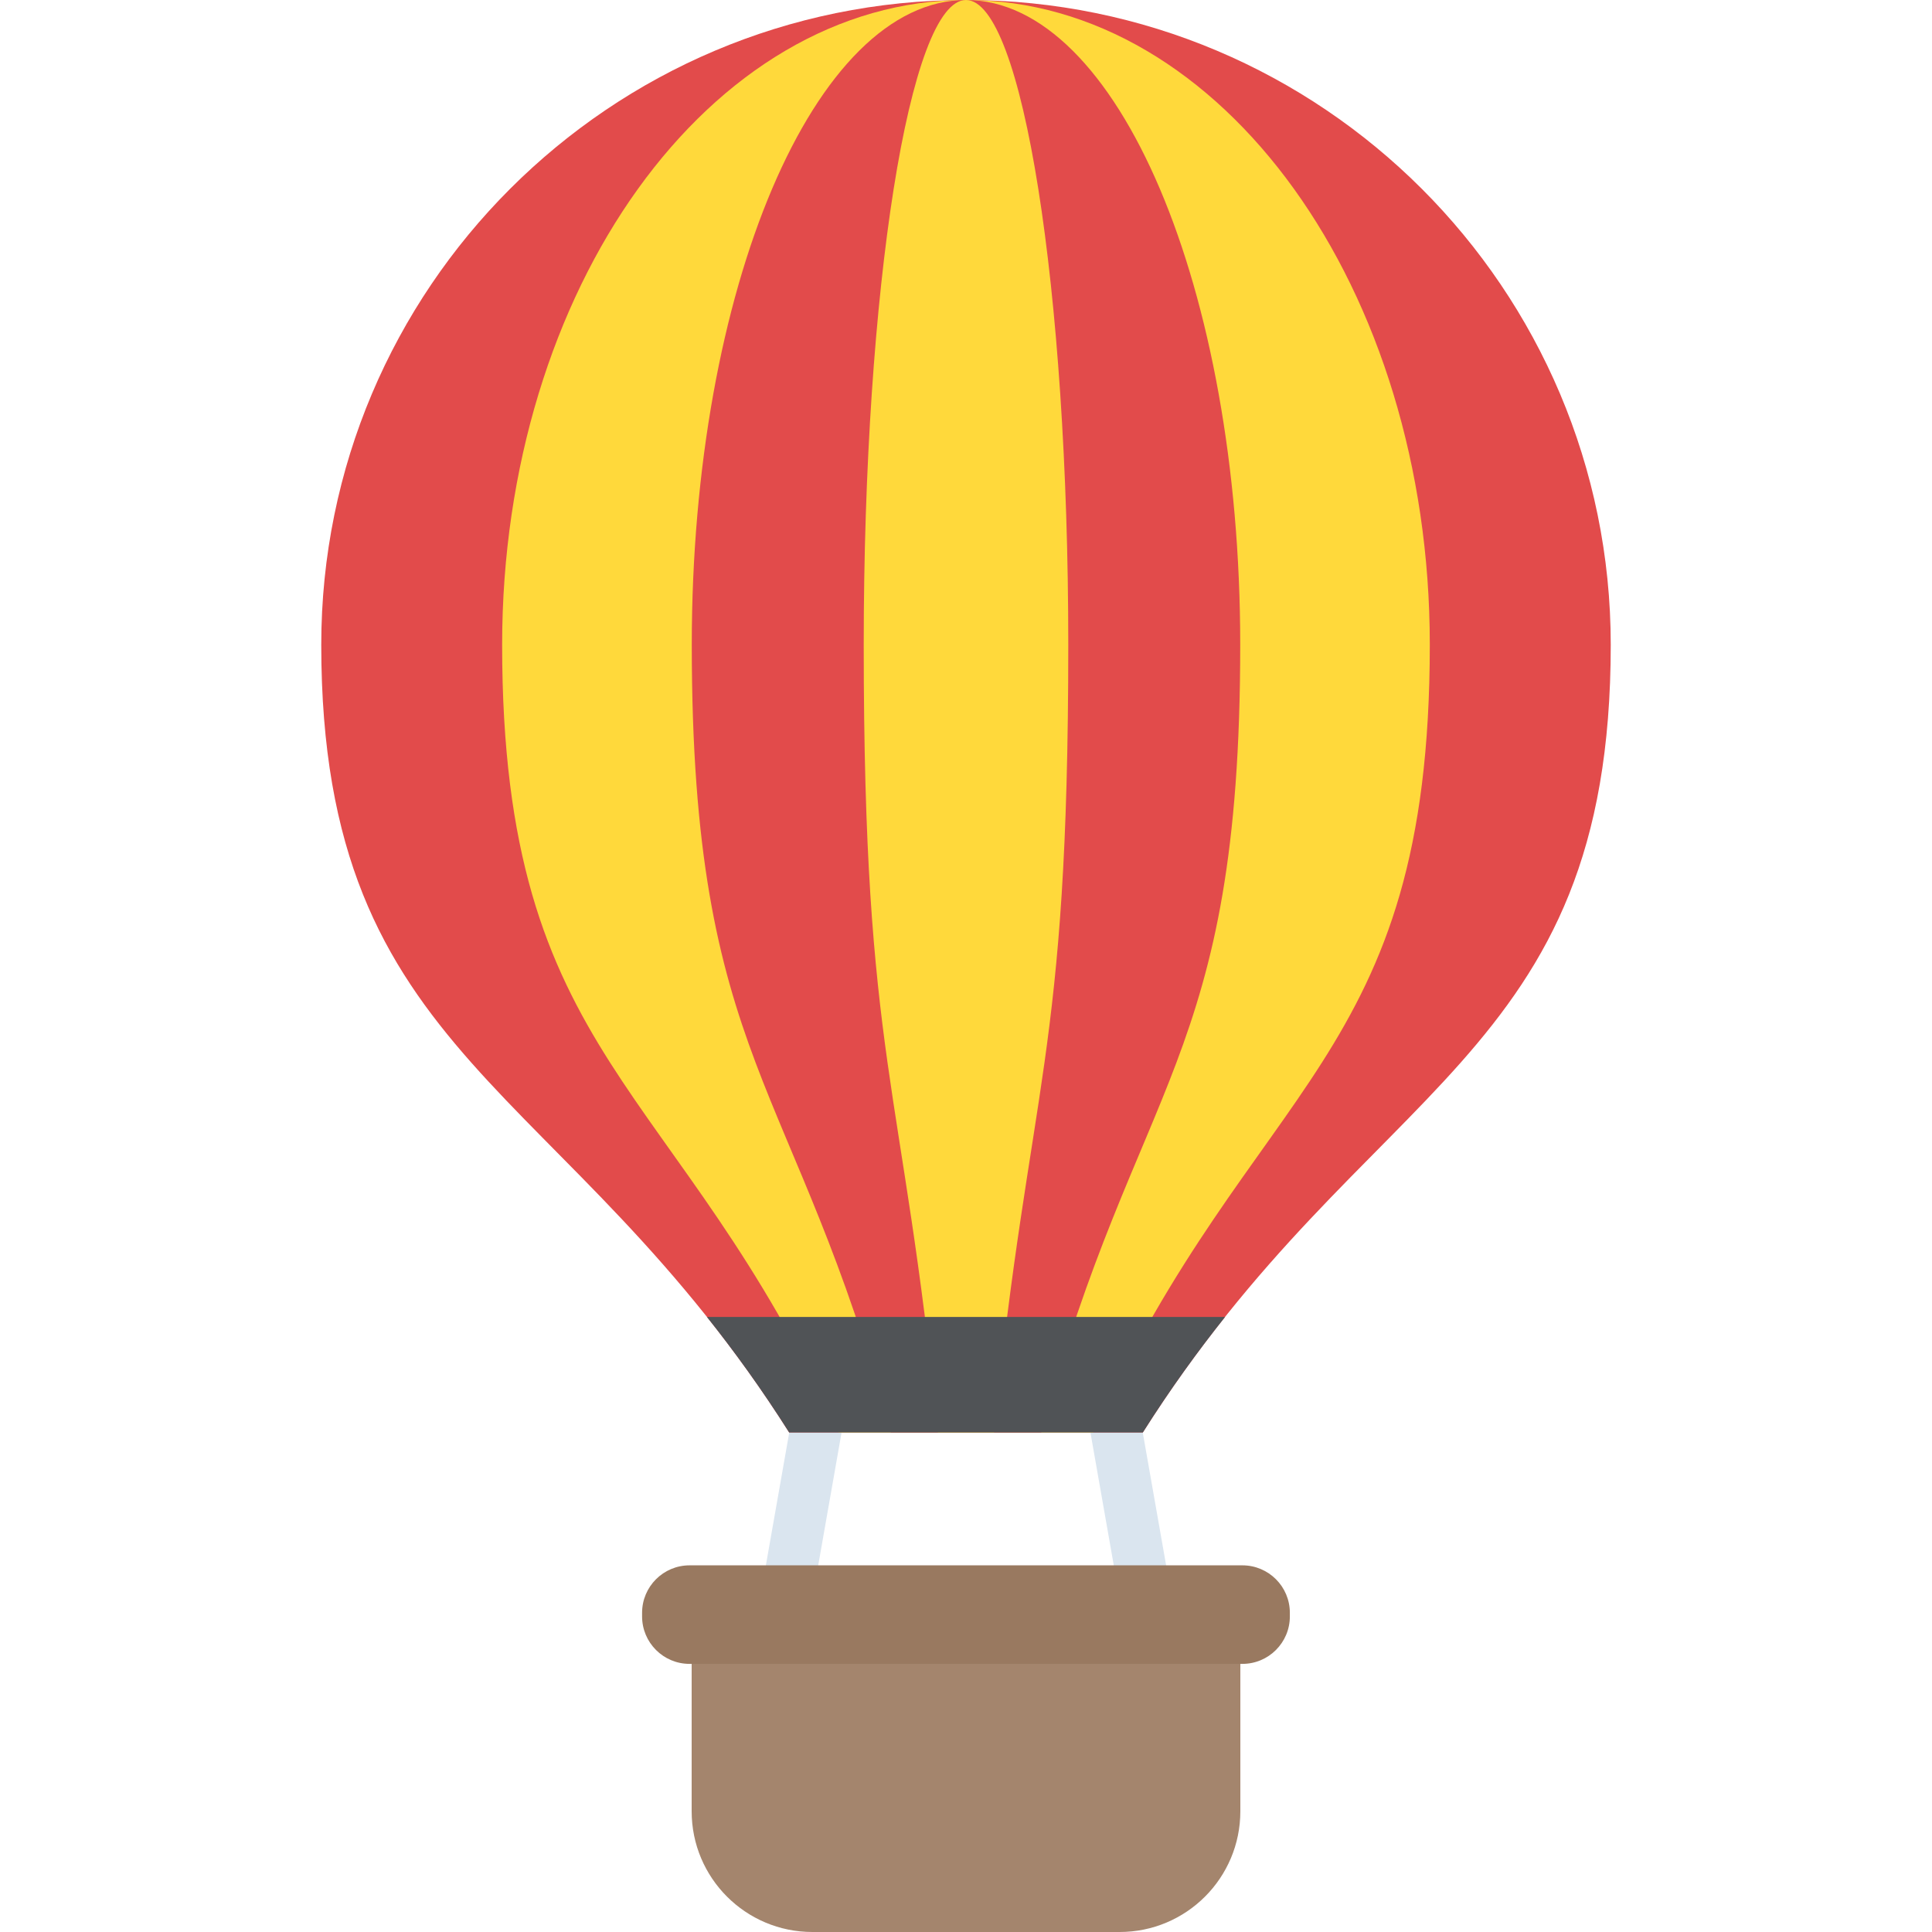
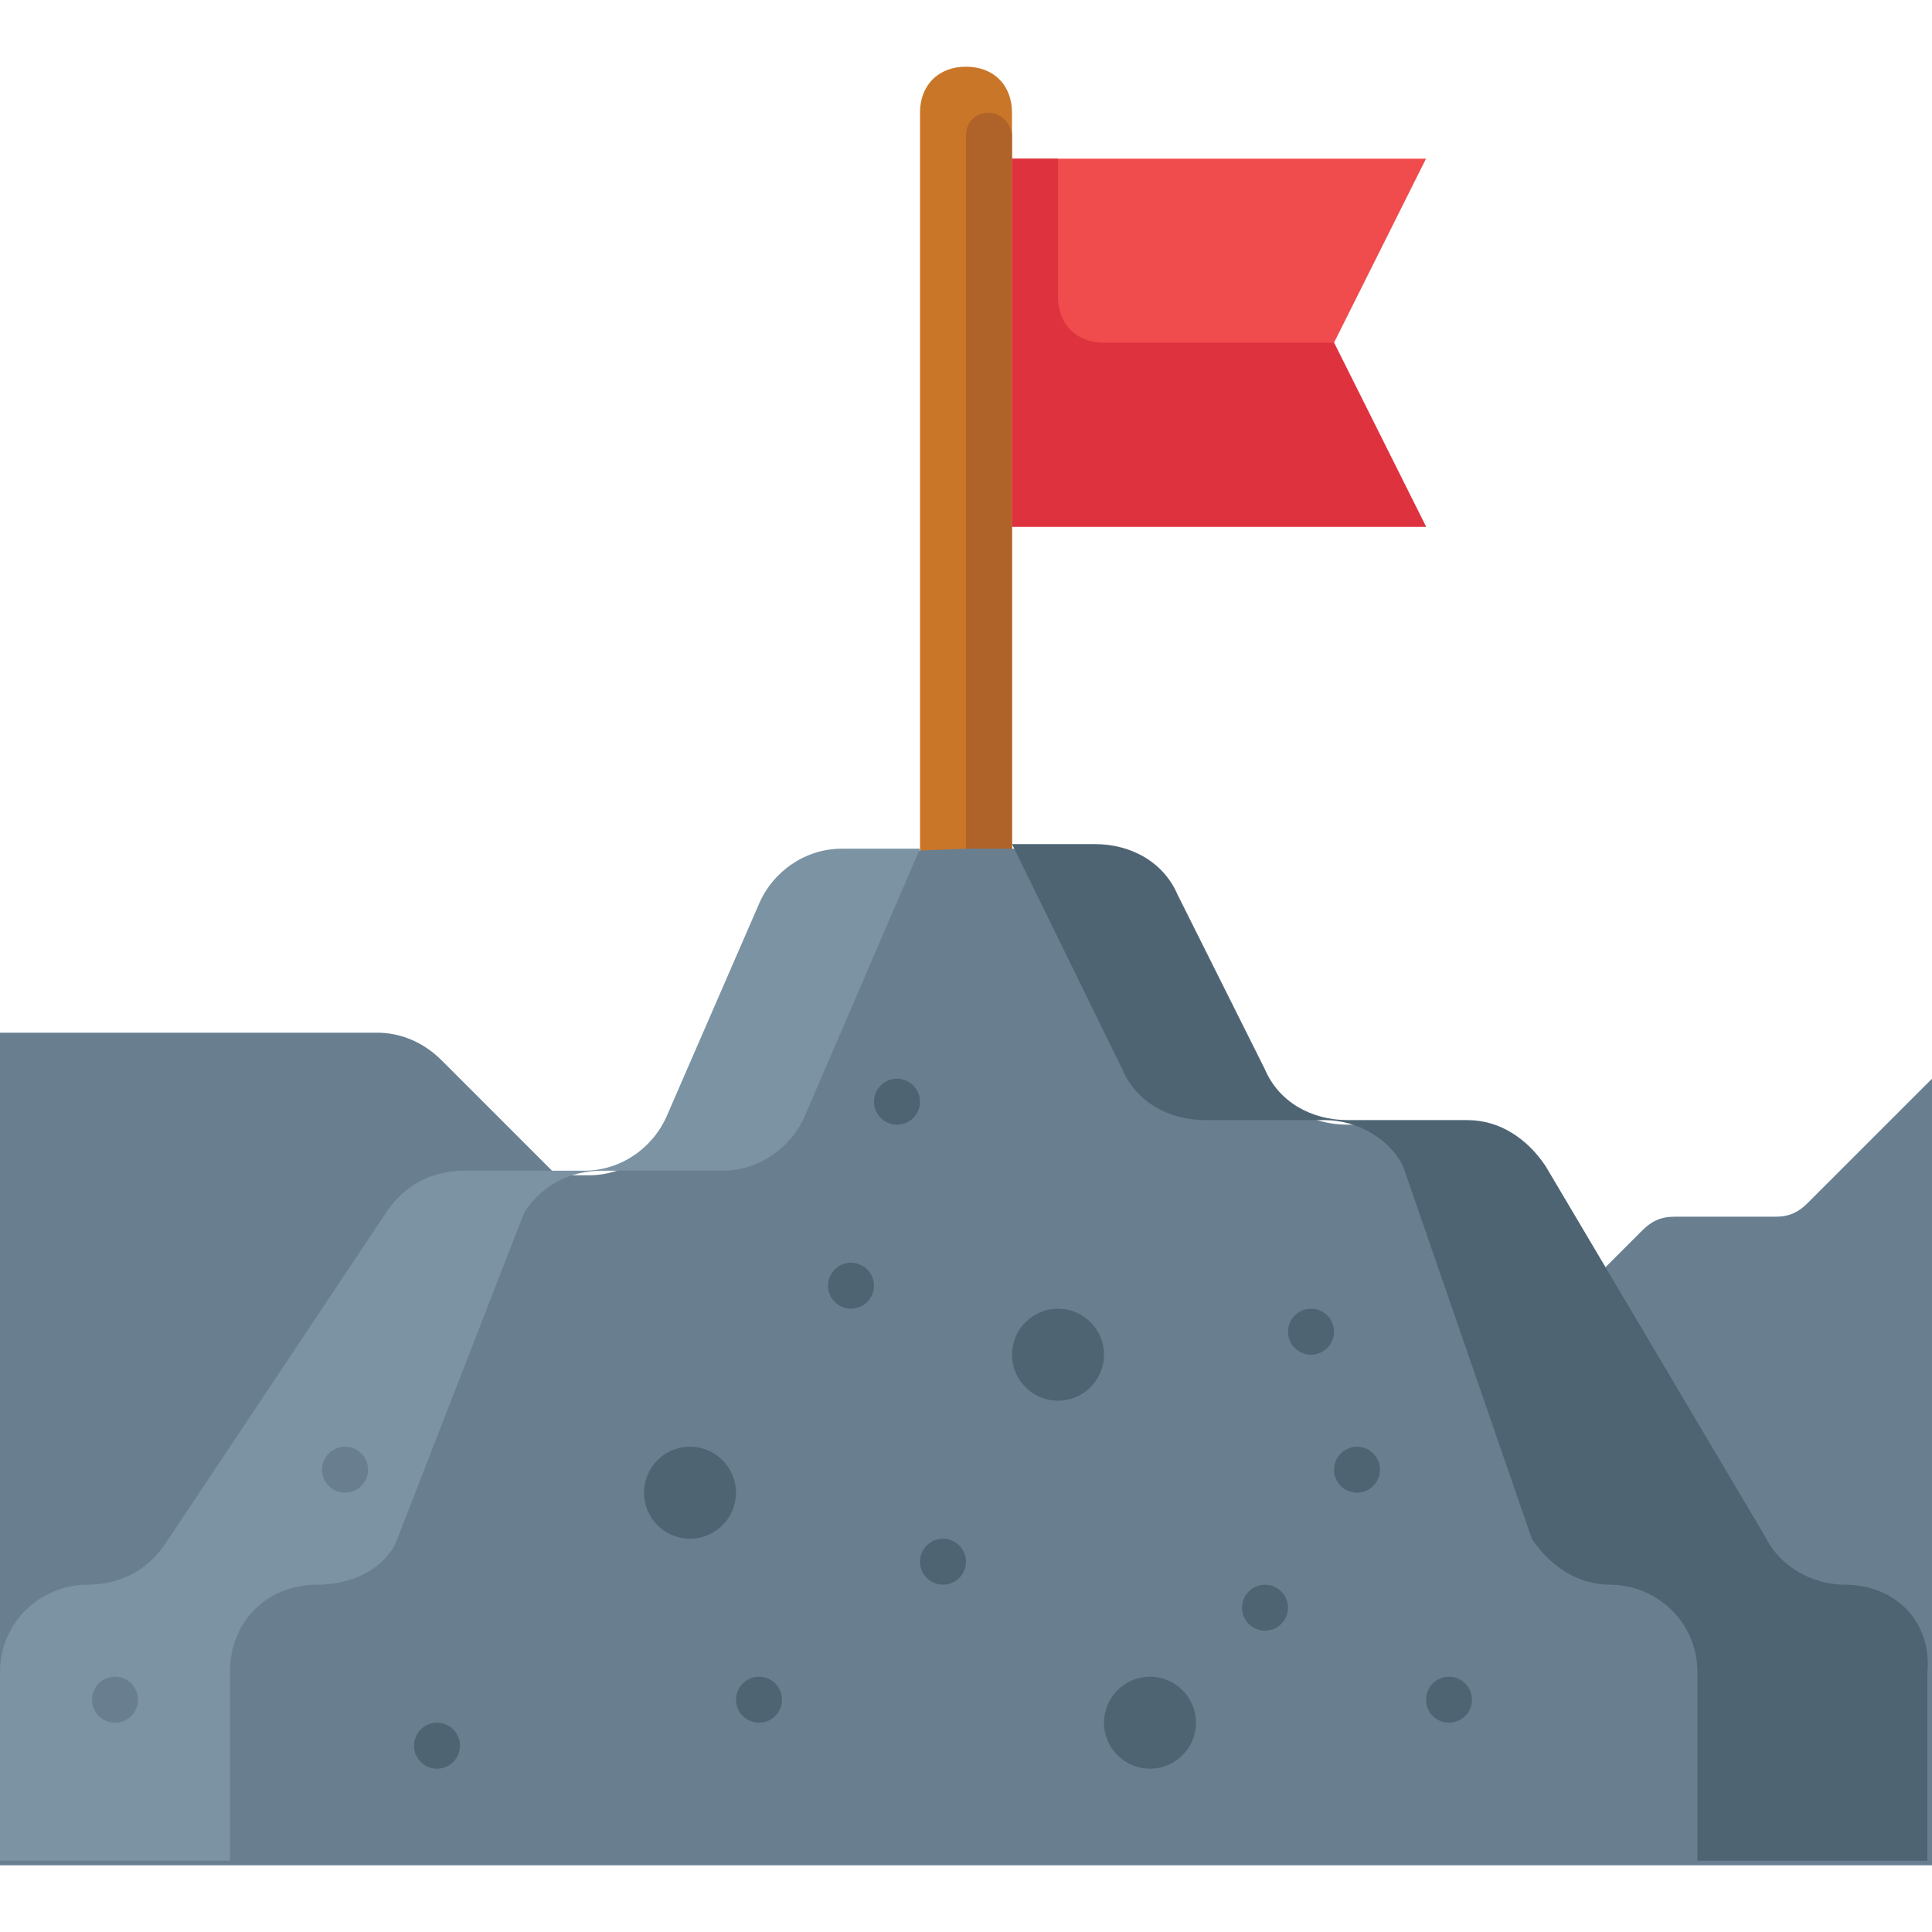
- <svg xmlns="http://www.w3.org/2000/svg" version="1.1" id="Capa_1" x="0px" y="0px" width="100" height="100" viewBox="0 0 512 512" style="enable-background:new 0 0 512 512;" xml:space="preserve">
+ <svg xmlns="http://www.w3.org/2000/svg" version="1.1" id="Capa_1" x="0px" y="0px" width="100" height="100" viewBox="0 0 488.727 488.727" style="enable-background:new 0 0 488.727 488.727;" xml:space="preserve">
  <g>
-     <polygon style="fill:#DAE5EF;" points="315.632,452.32 301.232,370.48 287.568,371.616 301.952,453.456  " />
-     <polygon style="fill:#DAE5EF;" points="196.368,452.32 210.768,370.48 224.432,371.616 210.048,453.456  " />
+     <path style="fill:#697F90;" d="M384,342.691l31.418-31.418c2.327-2.327,4.655-3.491,8.145-3.491h25.6   c3.491,0,5.818-1.164,8.145-3.491l31.418-31.418v197.818H384L384,342.691L384,342.691z" />
+     <path style="fill:#697F90;" d="M0,261.236h95.418c5.818,0,11.636,2.327,16.291,6.982l51.2,51.2v151.273H0V261.236z" />
  </g>
-   <path style="fill:#E24B4B;" d="M302.864,379.616c59.232-93.616,124-98.096,124-208.752C426.864,76.528,350.336,0,256,0  C161.6,0,85.136,76.528,85.136,170.864c0,110.656,64.768,115.136,124,208.752H302.864z" />
-   <path style="fill:#FFD93B;" d="M289.712,379.616c42.624-93.616,89.2-98.096,89.2-208.752C378.928,76.528,323.872,0,256,0  c-67.92,0-122.928,76.528-122.928,170.864c0,110.656,46.592,115.136,89.2,208.752H289.712z" />
-   <path style="fill:#E24B4B;" d="M275.936,379.616c25.2-93.616,52.736-98.096,52.736-208.752C328.672,76.528,296.128,0,256,0  c-40.144,0-72.672,76.528-72.672,170.864c0,110.656,27.536,115.136,52.736,208.752H275.936z" />
-   <path style="fill:#FFD93B;" d="M263.44,379.616c9.392-93.616,19.664-98.096,19.664-208.752C283.104,76.528,270.96,0,256,0  c-14.976,0-27.104,76.528-27.104,170.864c0,110.656,10.272,115.136,19.664,208.752H263.44z" />
-   <path style="fill:#505356;" d="M187.344,349.008c7.264,9.12,14.56,19.2,21.792,30.608h93.728  c7.216-11.408,14.528-21.488,21.792-30.608H187.344z" />
-   <path style="fill:#A4856D;" d="M296.704,512h-81.408c-17.68,0-32-14.32-32-32v-54.688h145.408V480  C328.704,497.68,314.384,512,296.704,512z" />
-   <path style="fill:#997960;" d="M329.248,414.832H182.736c-6.944,0-12.576,5.632-12.576,12.576v0.96  c0,6.944,5.632,12.576,12.576,12.576h146.512c6.944,0,12.576-5.632,12.576-12.576v-0.96  C341.824,420.464,336.192,414.832,329.248,414.832z" />
+   <path style="fill:#C97629;" d="M244.364,226.327c-6.982,0-11.636-4.655-11.636-11.636V28.509c0-6.982,4.655-11.636,11.636-11.636  c6.982,0,11.636,4.655,11.636,11.636v186.182C256,221.673,251.345,226.327,244.364,226.327z" />
+   <path style="fill:#B06328;" d="M244.364,214.691V34.327c0-3.491,2.327-5.818,5.818-5.818l0,0c3.491,0,5.818,3.491,5.818,5.818  v180.364c0,3.491-2.327,5.818-5.818,5.818l0,0C246.691,220.509,244.364,218.182,244.364,214.691z" />
+   <polyline style="fill:#F04B4D;" points="256,40.145 360.727,40.145 337.455,86.691 360.727,133.236 256,133.236 " />
+   <path style="fill:#697F90;" d="M244.364,214.691h32.582c9.309,0,17.455,4.655,20.945,12.8L320,271.709  c3.491,8.145,11.636,12.8,20.945,12.8H371.2c8.145,0,16.291,4.655,19.782,11.636l55.855,94.255  c4.655,6.982,11.636,11.636,19.782,11.636l0,0c11.636,0,22.109,9.309,22.109,22.109v47.709H0v-47.709  c0-11.636,9.309-22.109,22.109-22.109h1.164c8.145,0,15.127-3.491,19.782-10.473l55.855-83.782  c4.655-6.982,11.636-10.473,19.782-10.473h30.255c9.309,0,17.455-5.818,20.945-13.964l23.273-53.527  c3.491-8.145,11.636-13.964,20.945-13.964" />
+   <path style="fill:#7B93A3;" d="M80.291,400.873L80.291,400.873c8.145,0,16.291-3.491,19.782-10.473l32.582-83.782  c4.655-6.982,11.636-10.473,19.782-10.473h30.255c9.309,0,17.455-5.818,20.945-13.964l29.091-67.491h-19.782  c-9.309,0-17.455,5.818-20.945,13.964l-23.273,53.527c-3.491,8.145-11.636,13.964-20.945,13.964h-30.255  c-8.145,0-15.127,3.491-19.782,10.473L41.891,390.4c-4.655,6.982-11.636,10.473-19.782,10.473h0C10.473,400.873,0,410.182,0,422.982  v47.709h58.182v-47.709C58.182,410.182,67.491,400.873,80.291,400.873z" />
+   <g>
+     <path style="fill:#4F6473;" d="M466.618,400.873c-8.145,0-16.291-4.655-19.782-11.636l-55.855-94.255   c-4.655-6.982-11.636-11.636-19.782-11.636h-30.255c-9.309,0-17.455-4.655-20.945-12.8l-22.109-44.218   c-3.491-8.145-11.636-12.8-20.945-12.8H256l27.927,57.018c3.491,8.145,11.636,12.8,20.945,12.8h30.255   c8.145,0,16.291,4.655,19.782,11.636l32.582,94.255c4.655,6.982,11.636,11.636,19.782,11.636c11.636,0,22.109,9.309,22.109,22.109   v47.709h58.182v-47.709C488.727,410.182,479.418,400.873,466.618,400.873z" />
+     <circle style="fill:#4F6473;" cx="174.545" cy="377.6" r="11.636" />
+     <circle style="fill:#4F6473;" cx="267.636" cy="342.691" r="11.636" />
+     <circle style="fill:#4F6473;" cx="290.909" cy="435.782" r="11.636" />
+     <circle style="fill:#4F6473;" cx="320" cy="406.691" r="5.818" />
+   </g>
+   <circle style="fill:#697F90;" cx="87.273" cy="371.782" r="5.818" />
+   <circle style="fill:#4F6473;" cx="343.273" cy="371.782" r="5.818" />
+   <circle style="fill:#697F90;" cx="29.091" cy="429.964" r="5.818" />
+   <g>
+     <circle style="fill:#4F6473;" cx="238.545" cy="395.055" r="5.818" />
+     <circle style="fill:#4F6473;" cx="192" cy="429.964" r="5.818" />
+     <circle style="fill:#4F6473;" cx="331.636" cy="336.873" r="5.818" />
+     <circle style="fill:#4F6473;" cx="110.545" cy="441.6" r="5.818" />
+     <circle style="fill:#4F6473;" cx="226.909" cy="278.691" r="5.818" />
+     <circle style="fill:#4F6473;" cx="366.545" cy="429.964" r="5.818" />
+     <circle style="fill:#4F6473;" cx="215.273" cy="325.236" r="5.818" />
+   </g>
+   <path style="fill:#DE333F;" d="M337.455,86.691h-58.182c-6.982,0-11.636-4.655-11.636-11.636V40.145H256v93.091h11.636h93.091  L337.455,86.691z" />
+   <g>
+ </g>
+   <g>
+ </g>
+   <g>
+ </g>
+   <g>
+ </g>
+   <g>
+ </g>
+   <g>
+ </g>
+   <g>
+ </g>
+   <g>
+ </g>
+   <g>
+ </g>
+   <g>
+ </g>
+   <g>
+ </g>
+   <g>
+ </g>
+   <g>
+ </g>
+   <g>
+ </g>
+   <g>
+ </g>
</svg>
